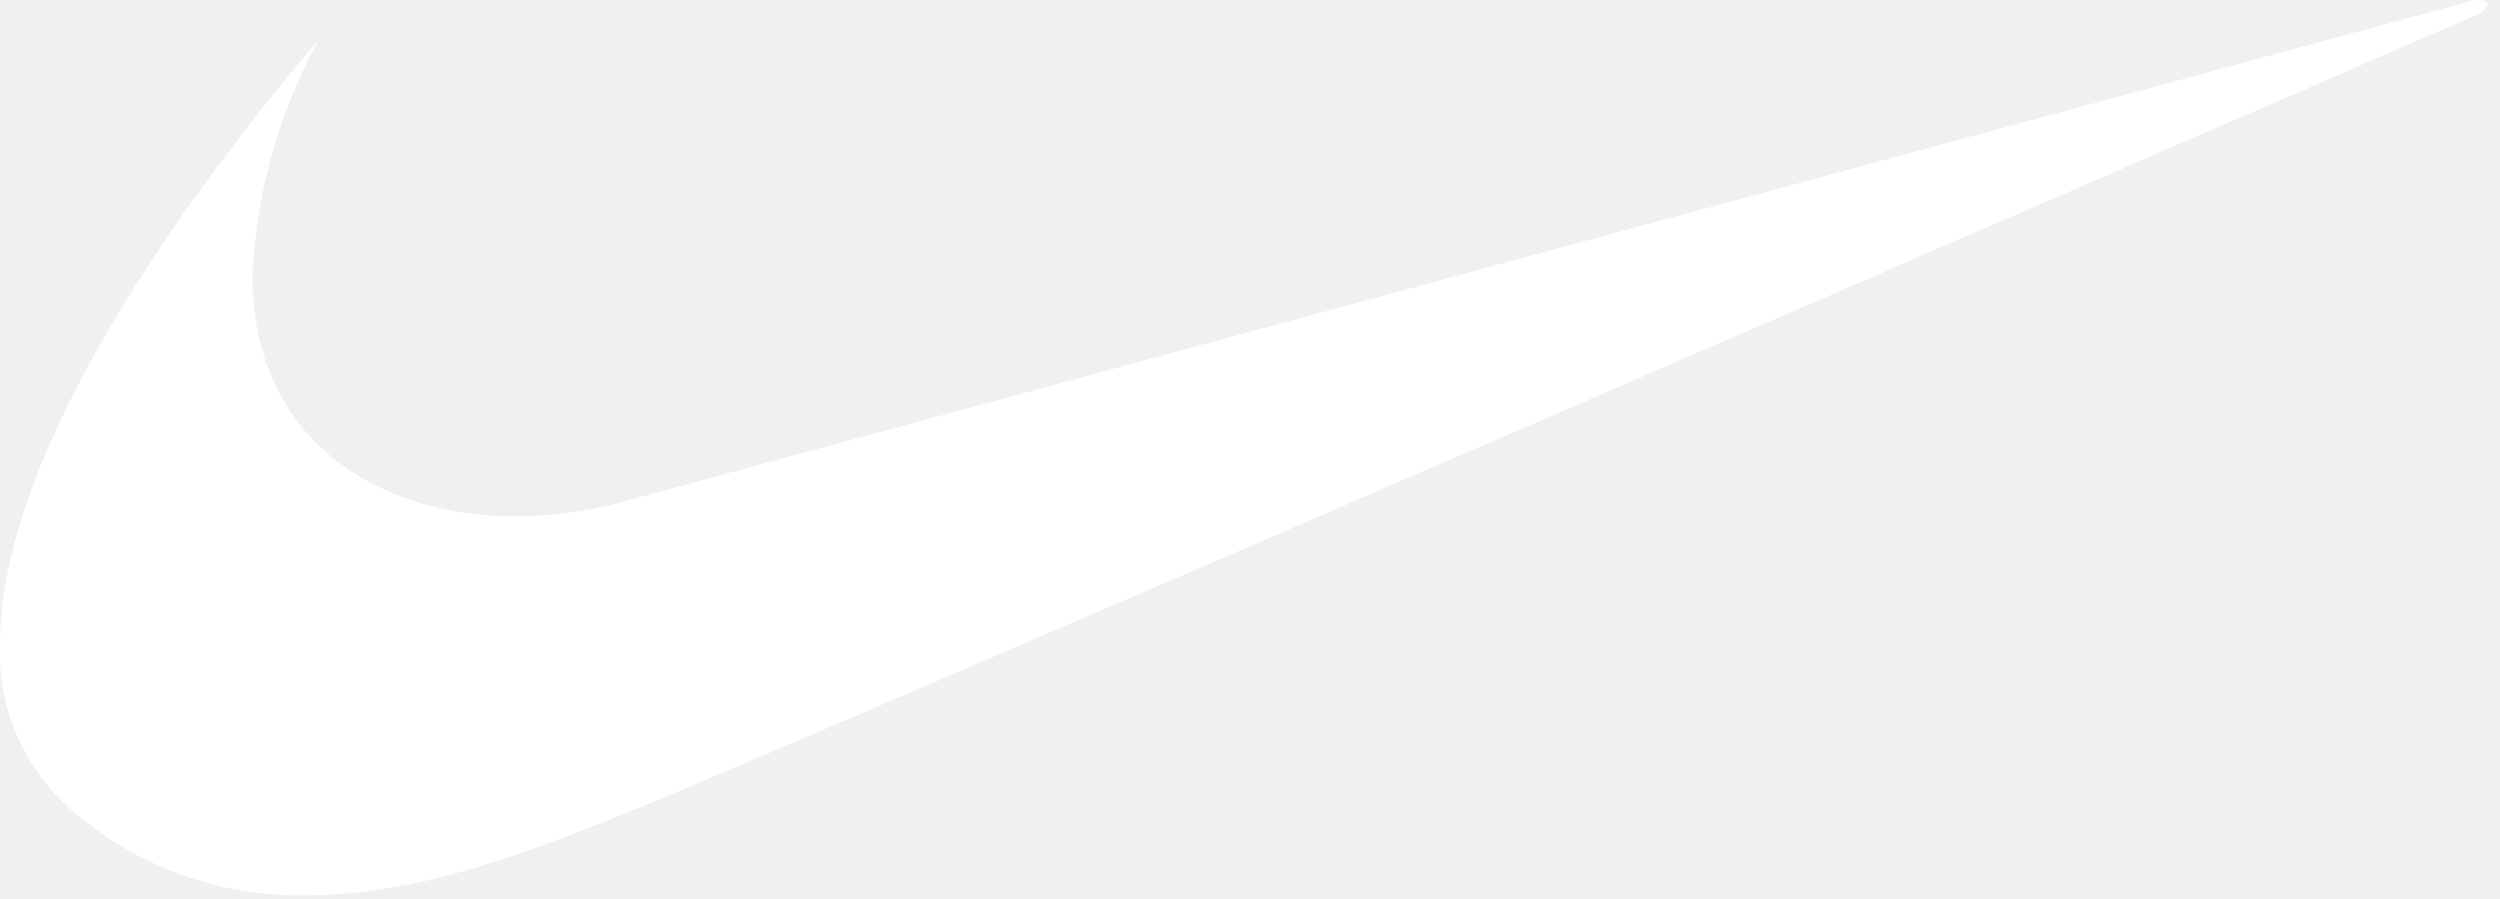
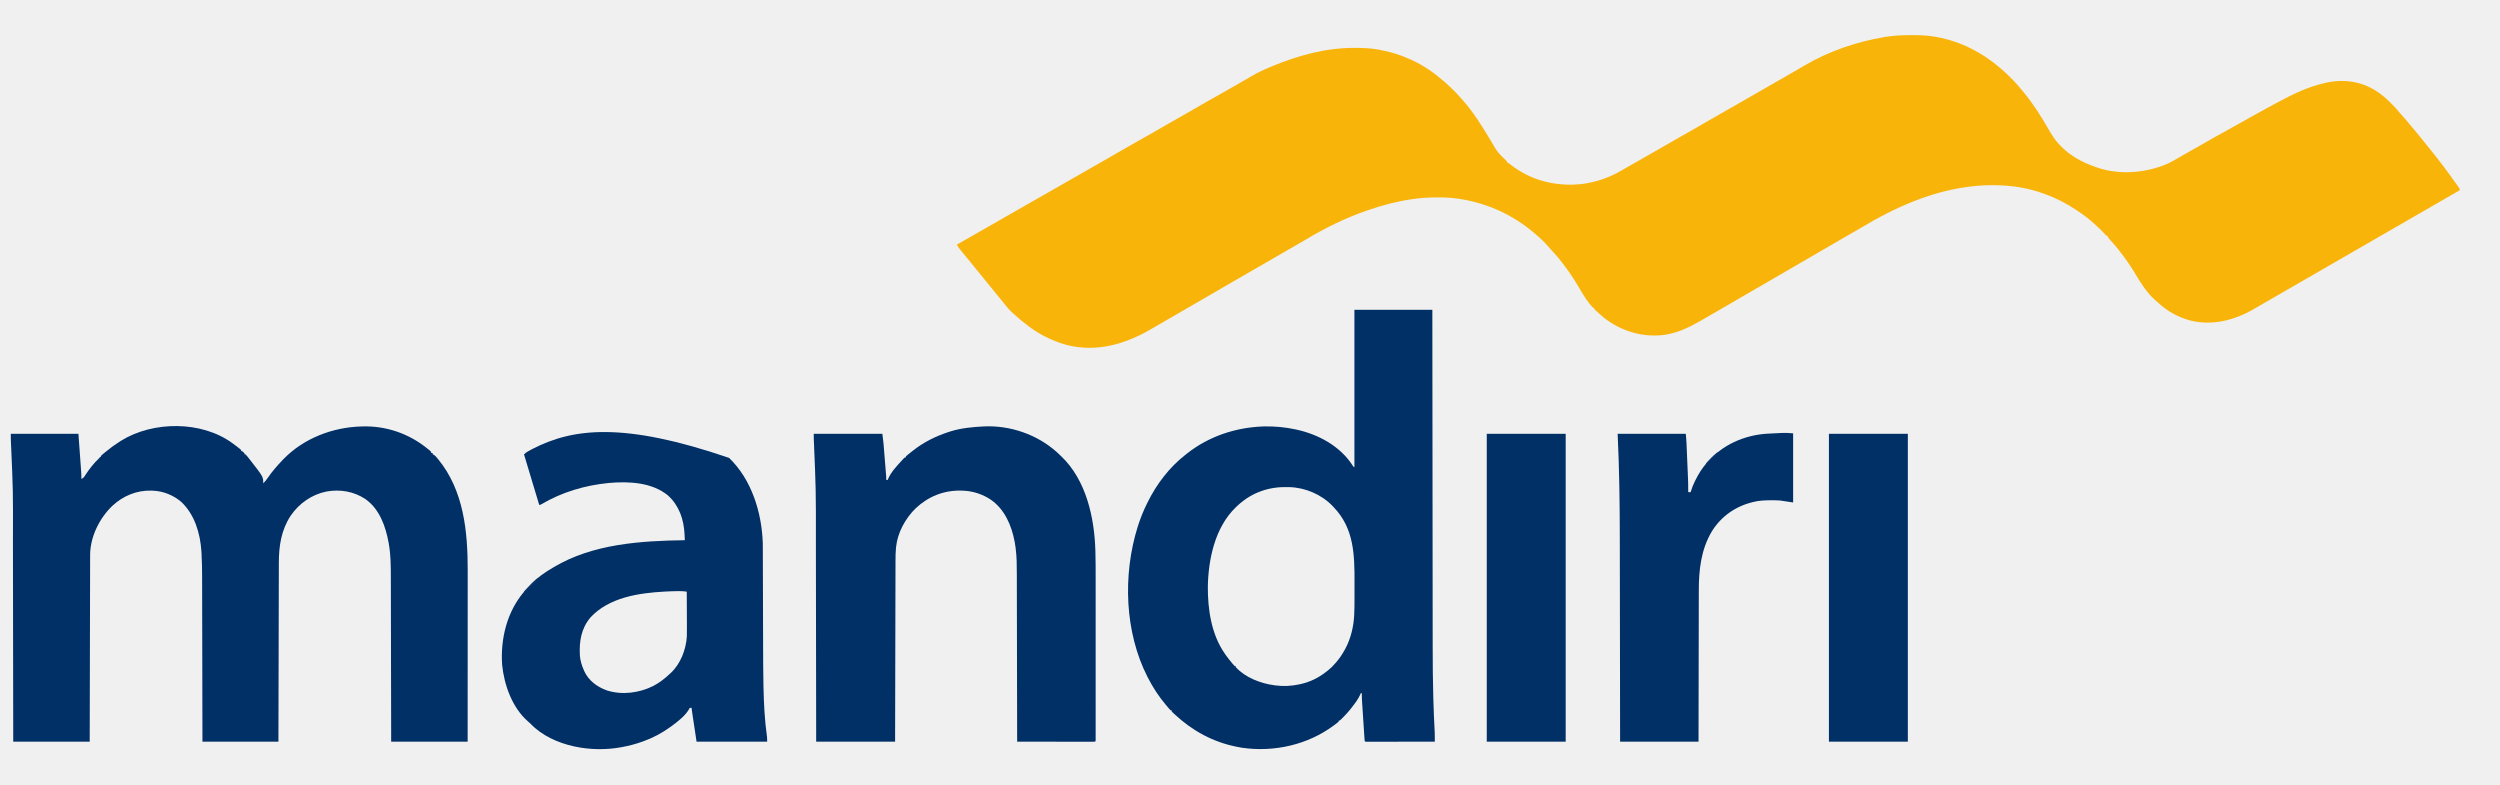
- <svg xmlns="http://www.w3.org/2000/svg" width="89" height="32" viewBox="0 0 89 32" fill="none">
-   <g clip-path="url(#clip0_512_10993)">
-     <path fill-rule="evenodd" clip-rule="evenodd" d="M11.345 1.413C5.582 8.181 0.056 16.573 0.001 22.847C-0.057 23.971 0.142 25.094 0.582 26.13C1.022 27.166 1.692 28.089 2.541 28.829C4.841 30.84 7.806 31.925 10.861 31.874C15.029 31.879 19.167 30.193 22.405 28.901C27.863 26.719 88.189 0.521 88.189 0.521C88.771 0.23 88.662 -0.133 87.934 0.047C87.64 0.121 22.254 17.839 22.254 17.839C21.015 18.189 19.736 18.372 18.449 18.384C13.424 18.414 8.953 15.624 8.989 9.747C9.132 6.826 9.938 3.976 11.345 1.413Z" fill="white" />
-   </g>
-   <defs>
-     <clipPath id="clip0_512_10993">
-       <rect width="88.564" height="31.875" fill="white" />
-     </clipPath>
-   </defs>
+ <svg xmlns="http://www.w3.org/2000/svg" version="1.1" width="5100" height="1600">
+   <path d="M0 0 C1.542 0.003 1.542 0.003 3.114 0.006 C18.515 0.051 33.568 0.493 48.75 3.312 C49.679 3.479 50.609 3.645 51.566 3.816 C100.791 12.869 144.428 35.246 182.109 67.893 C183.24 68.871 184.377 69.844 185.518 70.811 C191.156 75.641 196.439 80.815 201.686 86.063 C203.176 87.551 204.675 89.032 206.174 90.512 C212.484 96.785 218.209 103.339 223.75 110.312 C225.309 112.149 226.871 113.983 228.438 115.812 C247.527 138.738 263.85 164.258 278.664 190.109 C285.988 202.855 293.273 214.878 303.75 225.312 C304.261 225.833 304.771 226.353 305.297 226.889 C325.083 246.855 350.316 260.37 376.75 269.312 C377.813 269.685 377.813 269.685 378.897 270.065 C425.105 286.086 480.904 281.172 525.137 261.148 C532.6 257.458 539.749 253.144 546.935 248.948 C551.601 246.237 556.3 243.588 561 240.938 C561.951 240.4 562.903 239.862 563.883 239.308 C568.887 236.482 573.898 233.669 578.918 230.871 C589.277 225.096 599.591 219.265 609.812 213.25 C618.716 208.016 627.723 203.018 636.823 198.134 C646.574 192.894 656.197 187.439 665.823 181.972 C691.688 167.311 717.707 152.888 743.909 138.837 C745.78 137.833 747.649 136.826 749.517 135.815 C779.539 119.594 811.265 104.637 844.75 97.312 C845.467 97.15 846.183 96.988 846.921 96.821 C868.558 92.1 892.437 92.167 913.75 98.312 C914.844 98.626 914.844 98.626 915.96 98.946 C938.195 105.569 957.147 118.292 973.75 134.312 C974.289 134.831 974.827 135.349 975.382 135.883 C982.203 142.476 988.653 149.15 994.543 156.602 C996.998 159.617 999.601 162.47 1002.25 165.312 C1006.503 169.888 1010.517 174.599 1014.438 179.465 C1016.999 182.619 1019.617 185.718 1022.25 188.812 C1027.156 194.588 1031.968 200.434 1036.75 206.312 C1038.166 208.042 1039.583 209.771 1041 211.5 C1042.584 213.437 1044.167 215.375 1045.75 217.312 C1046.24 217.912 1046.73 218.512 1047.235 219.13 C1054.339 227.827 1061.375 236.57 1068.278 245.427 C1069.866 247.461 1071.46 249.49 1073.055 251.52 C1081.503 262.295 1089.69 273.244 1097.75 284.312 C1098.327 285.103 1098.904 285.893 1099.499 286.707 C1118.75 313.079 1118.75 313.079 1118.75 316.312 C1015.833 375.688 912.917 435.062 748.25 530.062 C747.177 530.682 746.103 531.301 744.998 531.939 C742.839 533.184 740.681 534.429 738.522 535.674 C732.979 538.871 727.438 542.071 721.898 545.273 C716.454 548.421 711.004 551.56 705.553 554.695 C703.118 556.1 700.691 557.516 698.266 558.938 C659.136 581.706 613.944 593.245 569.191 582.246 C544.801 575.721 522.44 563.619 503.973 546.383 C501.969 544.516 499.912 542.756 497.812 541 C480.315 525.641 467.903 505.584 456.043 485.809 C446.296 469.585 435.5 454.149 423.75 439.312 C422.723 437.996 422.723 437.996 421.676 436.652 C416.946 430.64 411.896 424.97 406.75 419.312 C400.75 412.647 400.75 412.647 400.75 410.312 C400.173 410.074 399.595 409.836 399 409.59 C396.281 408.046 394.767 406.262 392.75 403.875 C387.479 397.868 381.693 392.634 375.75 387.312 C374.961 386.574 374.172 385.835 373.359 385.074 C362.734 375.19 350.846 366.32 338.75 358.312 C338.147 357.908 337.543 357.503 336.921 357.086 C316.878 343.721 295.437 332.454 272.75 324.312 C271.848 323.981 270.946 323.649 270.017 323.307 C236.995 311.241 202.37 306.092 167.312 306.062 C166.462 306.061 165.611 306.06 164.734 306.059 C148.572 306.072 132.781 307.159 116.75 309.312 C115.148 309.521 115.148 309.521 113.514 309.734 C38.028 319.841 -35.684 352.562 -100.441 391.634 C-105.592 394.712 -110.798 397.696 -116 400.688 C-117.087 401.313 -118.174 401.939 -119.293 402.584 C-121.504 403.857 -123.715 405.129 -125.927 406.401 C-131.411 409.556 -136.894 412.715 -142.375 415.875 C-143.452 416.496 -144.53 417.117 -145.64 417.757 C-153.846 422.493 -162.031 427.263 -170.211 432.043 C-177.543 436.325 -184.893 440.575 -192.25 444.812 C-204.61 451.933 -216.935 459.114 -229.25 466.312 C-242.658 474.149 -256.082 481.955 -269.539 489.707 C-276.789 493.886 -284.025 498.09 -291.25 502.312 C-300.66 507.812 -310.095 513.267 -319.539 518.707 C-326.79 522.886 -334.025 527.09 -341.25 531.312 C-350.66 536.812 -360.095 542.267 -369.539 547.707 C-376.79 551.886 -384.025 556.09 -391.25 560.312 C-403.89 567.693 -416.541 575.051 -429.25 582.312 C-430.163 582.835 -431.076 583.358 -432.017 583.896 C-454.451 596.679 -477.514 607.548 -503.25 611.312 C-504.142 611.444 -505.034 611.575 -505.953 611.711 C-549.954 616.831 -592.686 603.455 -627.312 576.438 C-633.186 571.652 -638.738 566.506 -644.25 561.312 C-644.86 560.752 -645.469 560.191 -646.098 559.613 C-647.25 558.312 -647.25 558.312 -647.25 556.312 C-647.91 556.312 -648.57 556.312 -649.25 556.312 C-660.84 544.281 -669.788 529.329 -678.112 514.969 C-694.2 487.414 -713.095 461.201 -734.879 437.867 C-736.851 435.742 -738.75 433.585 -740.625 431.375 C-748.135 422.725 -756.486 414.678 -765.25 407.312 C-766.19 406.495 -767.129 405.678 -768.098 404.836 C-815.216 364.026 -873.324 339.019 -935.25 332.312 C-936.116 332.217 -936.983 332.121 -937.875 332.022 C-947.484 331.088 -957.105 331.069 -966.75 331.062 C-967.656 331.062 -968.561 331.061 -969.494 331.06 C-985.269 331.079 -1000.625 332.011 -1016.25 334.312 C-1017.43 334.479 -1018.609 334.645 -1019.825 334.816 C-1049.465 339.065 -1077.945 346.631 -1106.25 356.312 C-1107.812 356.84 -1107.812 356.84 -1109.406 357.377 C-1153.562 372.357 -1196.536 393.617 -1236.409 417.618 C-1241.573 420.698 -1246.788 423.69 -1252 426.688 C-1253.088 427.314 -1254.176 427.94 -1255.297 428.586 C-1257.51 429.859 -1259.723 431.132 -1261.936 432.405 C-1267.377 435.536 -1272.813 438.675 -1278.25 441.812 C-1284.772 445.576 -1291.295 449.339 -1297.82 453.098 C-1308.272 459.12 -1318.713 465.159 -1329.125 471.25 C-1338.395 476.672 -1347.708 482.015 -1357.038 487.332 C-1366.161 492.532 -1375.249 497.791 -1384.312 503.094 C-1391.609 507.361 -1398.925 511.594 -1406.25 515.812 C-1414.598 520.621 -1422.932 525.452 -1431.25 530.312 C-1444.98 538.335 -1458.761 546.271 -1472.541 554.208 C-1484.127 560.882 -1495.706 567.567 -1507.25 574.312 C-1516.608 579.78 -1525.983 585.215 -1535.376 590.621 C-1540.963 593.837 -1546.543 597.063 -1552.109 600.312 C-1604.021 630.579 -1662.851 647.453 -1722.812 632.125 C-1754.753 623.332 -1783.672 608.308 -1809.25 587.312 C-1810.999 585.936 -1812.749 584.561 -1814.5 583.188 C-1818.77 579.764 -1822.84 576.153 -1826.879 572.461 C-1828.988 570.55 -1831.138 568.709 -1833.312 566.875 C-1840.807 560.309 -1846.94 552.543 -1853.023 544.697 C-1856.169 540.648 -1859.413 536.705 -1862.75 532.812 C-1867.019 527.828 -1871.099 522.724 -1875.125 517.543 C-1878.241 513.55 -1881.455 509.659 -1884.75 505.812 C-1889.019 500.828 -1893.099 495.724 -1897.125 490.543 C-1900.241 486.55 -1903.455 482.659 -1906.75 478.812 C-1911.019 473.828 -1915.099 468.724 -1919.125 463.543 C-1922.241 459.55 -1925.456 455.66 -1928.75 451.812 C-1932.696 447.196 -1936.545 442.514 -1940.312 437.75 C-1940.778 437.166 -1941.243 436.582 -1941.723 435.98 C-1943.912 433.192 -1945.731 430.508 -1947.25 427.312 C-1933.953 419.701 -1920.656 412.091 -1907.312 404.562 C-1891.286 395.518 -1875.326 386.362 -1859.391 377.158 C-1847.876 370.512 -1836.33 363.918 -1824.782 357.329 C-1819.519 354.325 -1814.258 351.318 -1808.997 348.311 C-1807.252 347.313 -1805.507 346.316 -1803.761 345.319 C-1798.464 342.293 -1793.167 339.266 -1787.872 336.236 C-1784.894 334.532 -1781.916 332.828 -1778.938 331.125 C-1778.353 330.79 -1777.768 330.456 -1777.165 330.111 C-1769.332 325.633 -1761.485 321.18 -1753.625 316.75 C-1744.319 311.504 -1735.06 306.181 -1725.811 300.834 C-1716.49 295.447 -1707.147 290.098 -1697.794 284.764 C-1693.445 282.283 -1689.098 279.797 -1684.75 277.312 C-1682.991 276.307 -1681.232 275.302 -1679.473 274.297 C-1678.605 273.801 -1677.738 273.306 -1676.844 272.795 C-1669.246 268.453 -1669.246 268.453 -1666.731 267.016 C-1665.024 266.041 -1663.317 265.065 -1661.611 264.089 C-1656.591 261.22 -1651.57 258.355 -1646.547 255.492 C-1644.177 254.141 -1641.807 252.789 -1639.438 251.438 C-1638.843 251.098 -1638.248 250.759 -1637.635 250.409 C-1629.415 245.718 -1621.227 240.975 -1613.062 236.188 C-1603.899 230.818 -1594.663 225.589 -1585.387 220.417 C-1576.261 215.328 -1567.185 210.155 -1558.12 204.957 C-1554.96 203.146 -1551.796 201.34 -1548.633 199.535 C-1537.092 192.949 -1525.563 186.344 -1514.062 179.688 C-1505.622 174.804 -1497.144 169.996 -1488.625 165.25 C-1479.513 160.172 -1470.477 154.977 -1461.478 149.703 C-1453.781 145.195 -1446.057 140.737 -1438.312 136.312 C-1437.726 135.978 -1437.14 135.643 -1436.536 135.298 C-1427.069 129.892 -1417.563 124.559 -1408.044 119.246 C-1401.226 115.434 -1394.447 111.562 -1387.697 107.633 C-1379.399 102.807 -1371.066 98.043 -1362.722 93.297 C-1357.348 90.238 -1351.983 87.169 -1346.668 84.008 C-1333.646 76.301 -1320.234 70.077 -1306.25 64.312 C-1304.612 63.634 -1304.612 63.634 -1302.942 62.942 C-1249.678 41.034 -1193.941 25.775 -1136 26 C-1135.019 26.002 -1134.039 26.004 -1133.028 26.006 C-1117.906 26.053 -1103.165 26.612 -1088.25 29.312 C-1087.27 29.484 -1086.289 29.656 -1085.279 29.833 C-1062.592 33.899 -1041.138 40.591 -1020.25 50.312 C-1019.424 50.692 -1018.599 51.072 -1017.748 51.464 C-993.738 62.619 -972.669 77.561 -952.818 94.94 C-951.452 96.136 -950.08 97.324 -948.707 98.512 C-943.297 103.269 -938.167 108.295 -933.062 113.375 C-932.064 114.366 -932.064 114.366 -931.045 115.378 C-927.178 119.258 -923.487 123.242 -919.909 127.39 C-918.364 129.181 -916.795 130.947 -915.215 132.707 C-892.905 157.772 -875.275 186.595 -858.067 215.286 C-844.513 238.772 -844.513 238.772 -825.25 257.312 C-825.25 257.973 -825.25 258.632 -825.25 259.312 C-824.669 259.581 -824.087 259.849 -823.488 260.125 C-821.213 261.332 -819.427 262.68 -817.438 264.312 C-776.146 296.78 -724.249 309.451 -672.413 303.715 C-642.397 299.897 -615.413 290.396 -589.52 275.02 C-583.724 271.578 -577.876 268.239 -572 264.938 C-563.357 260.073 -554.734 255.174 -546.125 250.25 C-545.528 249.909 -544.932 249.568 -544.317 249.216 C-541.381 247.536 -538.444 245.856 -535.508 244.176 C-532.579 242.501 -529.649 240.828 -526.719 239.156 C-517.36 233.817 -508.017 228.452 -498.688 223.062 C-489.49 217.751 -480.283 212.457 -471.062 207.188 C-470.475 206.852 -469.888 206.516 -469.283 206.171 C-461.37 201.65 -453.441 197.159 -445.5 192.688 C-436.692 187.726 -427.952 182.654 -419.229 177.542 C-411.494 173.017 -403.703 168.597 -395.89 164.205 C-389.011 160.329 -382.185 156.37 -375.375 152.375 C-366.185 146.985 -356.919 141.746 -347.61 136.565 C-339.388 131.977 -331.25 127.257 -323.129 122.492 C-316.372 118.534 -309.577 114.65 -302.75 110.812 C-294.874 106.384 -287.046 101.881 -279.25 97.312 C-270.512 92.192 -261.723 87.171 -252.895 82.207 C-245.974 78.308 -239.104 74.327 -232.25 70.312 C-229.233 68.553 -226.215 66.794 -223.197 65.036 C-221.27 63.909 -219.345 62.777 -217.424 61.64 C-168.481 32.694 -111.647 13.605 -55.688 4 C-54.834 3.853 -53.981 3.705 -53.101 3.553 C-35.471 0.735 -17.828 -0.066 0 0 Z " fill="#F9B40A" transform="translate(3899.25,71.6875)" />
+   <path d="M0 0 C0.561 0.407 1.121 0.813 1.699 1.232 C5.177 3.766 8.603 6.36 12 9 C12.684 9.529 13.369 10.057 14.074 10.602 C15.428 11.68 16.724 12.83 18 14 C18 14.66 18 15.32 18 16 C18.99 16.33 19.98 16.66 21 17 C23.188 18.938 23.188 18.938 25 21 C25 21.66 25 22.32 25 23 C25.66 23 26.32 23 27 23 C30.257 26.443 33.095 30.258 36 34 C36.441 34.562 36.882 35.124 37.336 35.703 C63 68.636 63 68.636 63 82 C66.542 78.637 69.321 75.264 72 71.188 C80.794 58.157 91.154 46.348 102 35 C102.706 34.252 103.413 33.505 104.141 32.734 C145.366 -9.832 204.624 -32.428 263 -34 C263.672 -34.022 264.343 -34.044 265.035 -34.066 C314.439 -35.54 361.032 -19.21 399 12 C399.569 12.449 400.139 12.898 400.725 13.36 C402.187 14.529 403.598 15.76 405 17 C405 17.66 405 18.32 405 19 C406.32 19.66 407.64 20.32 409 21 C409 21.66 409 22.32 409 23 C409.554 23.211 410.109 23.423 410.68 23.641 C413.804 25.471 415.853 27.991 418.125 30.75 C418.844 31.615 418.844 31.615 419.578 32.497 C472.264 96.653 480.21 180.263 480.116 260.134 C480.112 264.83 480.113 269.525 480.114 274.221 C480.114 282.33 480.111 290.438 480.106 298.547 C480.098 310.27 480.095 321.994 480.094 333.717 C480.092 352.744 480.085 371.771 480.075 390.798 C480.066 409.265 480.059 427.733 480.055 446.201 C480.055 447.342 480.054 448.483 480.054 449.658 C480.053 455.383 480.052 461.108 480.05 466.832 C480.04 514.222 480.022 561.611 480 609 C428.52 609 377.04 609 324 609 C323.98 598.008 323.96 587.016 323.94 575.691 C323.875 540.449 323.8 505.207 323.72 469.965 C323.707 464.483 323.695 459.001 323.683 453.519 C323.68 452.428 323.678 451.337 323.675 450.212 C323.636 432.584 323.603 414.957 323.573 397.329 C323.541 379.217 323.503 361.105 323.457 342.993 C323.429 331.833 323.407 320.674 323.393 309.514 C323.382 301.843 323.364 294.171 323.341 286.5 C323.328 282.086 323.317 277.672 323.316 273.258 C323.305 250.717 323.171 228.15 319.25 205.875 C319.082 204.902 318.915 203.929 318.742 202.926 C312.79 169.988 300.217 134.415 271.75 114.375 C248.439 98.569 220.324 93.759 192.7 98.59 C162.511 104.389 136.272 122.771 119 148 C99.742 177.319 94.863 209.434 94.842 244.028 C94.837 245.61 94.832 247.193 94.827 248.776 C94.813 253.09 94.806 257.405 94.799 261.72 C94.791 266.386 94.778 271.051 94.765 275.717 C94.743 283.789 94.725 291.862 94.709 299.934 C94.686 311.605 94.658 323.276 94.629 334.947 C94.581 353.885 94.538 372.823 94.497 391.761 C94.458 410.152 94.416 428.543 94.372 446.933 C94.368 448.635 94.368 448.635 94.364 450.372 C94.35 456.064 94.337 461.756 94.323 467.449 C94.209 514.633 94.103 561.816 94 609 C42.85 609 -8.3 609 -61 609 C-61.02 598.086 -61.04 587.171 -61.06 575.926 C-61.125 540.886 -61.2 505.846 -61.28 470.806 C-61.293 465.351 -61.305 459.896 -61.317 454.441 C-61.321 452.812 -61.321 452.812 -61.325 451.15 C-61.364 433.635 -61.397 416.12 -61.427 398.605 C-61.459 380.594 -61.497 362.582 -61.543 344.571 C-61.57 333.483 -61.593 322.396 -61.607 311.308 C-61.618 303.675 -61.636 296.041 -61.659 288.407 C-61.672 284.023 -61.683 279.638 -61.684 275.253 C-61.692 258.491 -61.895 241.778 -62.875 225.041 C-62.987 223.071 -62.987 223.071 -63.102 221.061 C-65.499 184.189 -76.739 145.683 -104.312 119.75 C-120.381 106.202 -140.88 97.786 -162 97 C-163.007 96.948 -164.014 96.897 -165.051 96.844 C-195.061 96.013 -222.765 107.423 -244.586 127.731 C-270.524 152.392 -289.043 189.196 -290.098 225.368 C-290.142 229.503 -290.156 233.638 -290.158 237.774 C-290.163 239.378 -290.168 240.982 -290.173 242.587 C-290.187 246.979 -290.194 251.371 -290.201 255.763 C-290.209 260.505 -290.222 265.247 -290.235 269.989 C-290.257 278.2 -290.275 286.411 -290.291 294.622 C-290.314 306.494 -290.342 318.366 -290.371 330.237 C-290.419 349.499 -290.462 368.761 -290.503 388.023 C-290.542 406.732 -290.583 425.441 -290.628 444.15 C-290.632 445.881 -290.632 445.881 -290.636 447.646 C-290.65 453.433 -290.663 459.221 -290.677 465.008 C-290.791 513.005 -290.897 561.003 -291 609 C-342.48 609 -393.96 609 -447 609 C-447.03 586.186 -447.03 586.186 -447.06 562.911 C-447.104 530.245 -447.15 497.579 -447.201 464.912 C-447.203 463.84 -447.203 463.84 -447.205 462.745 C-447.229 447.191 -447.255 431.636 -447.28 416.082 C-447.293 408.45 -447.305 400.818 -447.317 393.186 C-447.319 392.426 -447.32 391.667 -447.321 390.885 C-447.361 366.437 -447.394 341.99 -447.425 317.542 C-447.456 292.341 -447.494 267.139 -447.539 241.938 C-447.545 238.348 -447.552 234.758 -447.558 231.168 C-447.559 230.462 -447.561 229.756 -447.562 229.028 C-447.579 219.203 -447.592 209.378 -447.601 199.553 C-447.269 96.838 -447.269 96.838 -451.848 -5.747 C-452.054 -10.16 -452 -14.582 -452 -19 C-406.46 -19 -360.92 -19 -314 -19 C-313.01 -5.305 -312.02 8.39 -311 22.5 C-310.687 26.813 -310.374 31.125 -310.051 35.568 C-309.67 40.864 -309.67 40.864 -309.492 43.349 C-309.368 45.072 -309.243 46.795 -309.117 48.518 C-308.926 51.139 -308.738 53.76 -308.551 56.381 C-308.495 57.139 -308.438 57.897 -308.38 58.678 C-308.044 63.465 -307.952 68.202 -308 73 C-303.441 71.498 -301.585 67.767 -299.125 63.938 C-291.364 52.264 -282.613 40.949 -272.355 31.348 C-270.878 30.022 -270.878 30.022 -270 28 C-269.34 28 -268.68 28 -268 28 C-268 27.34 -268 26.68 -268 26 C-265.58 23.418 -262.725 21.251 -260 19 C-259.469 18.558 -258.938 18.116 -258.391 17.661 C-249.314 10.135 -239.958 3.309 -230 -3 C-229.076 -3.602 -228.151 -4.204 -227.199 -4.824 C-161.687 -45.497 -62.664 -45.793 0 0 Z " fill="#013066" transform="translate(474,904)" />
+   <path d="M0 0 C52.47 0 104.94 0 159 0 C159.02 22.439 159.04 44.878 159.06 67.996 C159.074 82.993 159.087 97.989 159.101 112.986 C159.103 114.415 159.103 114.415 159.104 115.874 C159.134 148.036 159.167 180.198 159.201 212.36 C159.203 213.937 159.203 213.937 159.205 215.547 C159.229 238.417 159.255 261.287 159.28 284.158 C159.293 295.377 159.305 306.597 159.317 317.816 C159.319 318.932 159.32 320.049 159.321 321.199 C159.361 357.225 159.394 393.25 159.425 429.276 C159.456 466.372 159.493 503.468 159.539 540.564 C159.545 545.833 159.552 551.102 159.558 556.371 C159.559 557.407 159.561 558.444 159.562 559.512 C159.582 576.038 159.595 592.564 159.605 609.09 C159.616 625.802 159.634 642.515 159.659 659.227 C159.672 668.242 159.683 677.258 159.684 686.273 C159.691 721.449 159.93 756.595 160.95 791.758 C160.982 792.865 160.982 792.865 161.014 793.995 C161.681 816.872 162.576 839.738 163.848 862.59 C164.022 866.486 164.015 870.376 164.009 874.276 C164.008 875.535 164.007 876.795 164.005 878.093 C164.004 879.052 164.002 880.011 164 881 C145.503 881.023 127.006 881.041 108.508 881.052 C99.92 881.057 91.332 881.064 82.744 881.075 C75.262 881.085 67.779 881.092 60.297 881.094 C56.332 881.095 52.368 881.098 48.404 881.106 C44.676 881.112 40.949 881.115 37.222 881.113 C35.85 881.113 34.478 881.115 33.107 881.119 C31.241 881.124 29.376 881.122 27.511 881.12 C26.465 881.121 25.419 881.122 24.341 881.123 C22 881 22 881 21 880 C20.725 877.211 20.511 874.44 20.336 871.644 C20.277 870.768 20.218 869.891 20.158 868.988 C19.964 866.073 19.777 863.158 19.59 860.242 C19.457 858.22 19.324 856.198 19.191 854.176 C18.911 849.927 18.635 845.679 18.361 841.43 C18.01 835.992 17.654 830.555 17.295 825.118 C17.02 820.937 16.746 816.755 16.474 812.574 C16.344 810.57 16.212 808.566 16.081 806.562 C15.896 803.753 15.715 800.942 15.535 798.132 C15.48 797.308 15.426 796.484 15.37 795.635 C15.081 791.079 14.948 786.565 15 782 C14.34 782 13.68 782 13 782 C12.743 782.7 12.487 783.4 12.223 784.121 C7.912 794.271 0.75 803.385 -6 812 C-6.674 812.88 -7.348 813.761 -8.043 814.668 C-12.663 820.536 -17.683 825.886 -22.938 831.188 C-23.933 832.196 -23.933 832.196 -24.948 833.226 C-25.884 834.156 -25.884 834.156 -26.84 835.105 C-27.401 835.664 -27.961 836.222 -28.539 836.798 C-30 838 -30 838 -32 838 C-32 838.66 -32 839.32 -32 840 C-33.338 841.278 -33.338 841.278 -35.227 842.723 C-36.268 843.523 -36.268 843.523 -37.33 844.34 C-38.466 845.193 -38.466 845.193 -39.625 846.062 C-40.406 846.65 -41.186 847.238 -41.99 847.844 C-94.814 887.257 -163.681 902.854 -228.819 893.478 C-231.557 893.031 -234.277 892.53 -237 892 C-238.033 891.801 -239.065 891.603 -240.129 891.398 C-288.374 881.802 -330.118 859.116 -366 825.812 C-367.052 824.84 -367.052 824.84 -368.125 823.849 C-368.764 823.245 -369.404 822.641 -370.062 822.02 C-370.915 821.217 -370.915 821.217 -371.785 820.398 C-373 819 -373 819 -373 817 C-373.66 817 -374.32 817 -375 817 C-377.582 814.584 -379.741 811.714 -382 809 C-382.93 807.917 -383.859 806.833 -384.789 805.75 C-398.932 789.037 -411.043 770.492 -421 751 C-421.436 750.152 -421.872 749.304 -422.322 748.431 C-468.14 658.483 -473.342 542.076 -441.856 441.718 C-436.618 425.61 -430.624 410.15 -423 395 C-422.521 394.028 -422.041 393.056 -421.547 392.054 C-403.493 355.535 -377.321 321.124 -345 296 C-344.018 295.212 -343.035 294.425 -342.023 293.613 C-297.886 258.503 -243.069 240.118 -187 238 C-185.884 237.957 -184.767 237.915 -183.617 237.871 C-162.319 237.5 -140.81 239.487 -120 244 C-119.071 244.201 -118.141 244.402 -117.184 244.608 C-72.807 254.512 -28.961 278.374 -3.801 317.363 C-2.266 320.07 -2.266 320.07 0 321 C0 215.07 0 109.14 0 0 Z M-240 401 C-240.768 401.728 -241.537 402.457 -242.328 403.207 C-284.324 443.988 -297.891 508.031 -299 564.363 C-299.341 611.194 -291.693 662.923 -264 702 C-263.411 702.86 -262.822 703.72 -262.215 704.605 C-258.287 710.195 -254.034 715.476 -249.625 720.688 C-248.839 721.625 -248.839 721.625 -248.036 722.581 C-246.736 724.095 -245.373 725.553 -244 727 C-243.34 727 -242.68 727 -242 727 C-242 727.66 -242 728.32 -242 729 C-222.376 750.452 -191.113 762.301 -163 766 C-162.313 766.093 -161.627 766.186 -160.92 766.281 C-144.602 768.319 -128.018 767.629 -112 764 C-111.293 763.85 -110.586 763.699 -109.857 763.544 C-90.525 759.332 -72.42 750.32 -57 738 C-55.996 737.227 -54.992 736.453 -53.957 735.656 C-48.306 731.203 -43.542 726.557 -39 721 C-38.23 720.129 -37.461 719.257 -36.668 718.359 C-30.068 710.776 -24.85 702.794 -20 694 C-19.371 692.867 -18.742 691.734 -18.094 690.566 C-7.293 670.079 -1.549 646.035 -0.448 622.977 C-0.406 622.108 -0.364 621.239 -0.321 620.344 C0.139 610.023 0.164 599.705 0.168 589.375 C0.171 587.251 0.175 585.127 0.178 583.003 C0.184 578.579 0.186 574.156 0.185 569.732 C0.185 565.258 0.192 560.785 0.206 556.311 C0.375 499.94 -0.691 446.096 -42 403 C-42.745 402.192 -43.49 401.384 -44.258 400.551 C-66.831 376.823 -100.294 362.583 -132.945 361.699 C-135.338 361.68 -137.732 361.676 -140.125 361.688 C-141.394 361.693 -142.663 361.699 -143.97 361.705 C-180.495 362.173 -213.658 375.702 -240 401 Z " fill="#013066" transform="translate(2763,632)" />
+   <path d="M0 0 C53.444 -2.462 108.628 16.642 148.358 52.354 C150.794 54.58 153.185 56.849 155.574 59.125 C156.352 59.851 157.131 60.577 157.933 61.325 C208.385 109.719 225.259 186.218 227.128 253.512 C227.149 254.242 227.17 254.971 227.192 255.723 C227.677 272.927 227.718 290.128 227.704 307.338 C227.702 311.852 227.706 316.366 227.708 320.88 C227.713 329.662 227.712 338.443 227.709 347.225 C227.707 354.356 227.706 361.488 227.708 368.62 C227.708 370.153 227.708 370.153 227.708 371.717 C227.708 373.794 227.709 375.87 227.709 377.947 C227.712 397.302 227.709 416.656 227.703 436.011 C227.699 452.619 227.7 469.228 227.704 485.837 C227.709 505.182 227.712 524.527 227.708 543.872 C227.708 545.93 227.708 547.989 227.708 550.047 C227.707 551.06 227.707 552.072 227.707 553.116 C227.706 560.256 227.708 567.396 227.71 574.536 C227.713 583.21 227.712 591.884 227.707 600.558 C227.704 604.984 227.703 609.409 227.706 613.835 C227.709 617.878 227.708 621.921 227.702 625.964 C227.701 627.433 227.702 628.902 227.704 630.37 C227.707 632.353 227.704 634.336 227.7 636.319 C227.699 637.424 227.699 638.529 227.699 639.668 C227.574 642.125 227.574 642.125 226.574 643.125 C224.523 643.222 222.47 643.247 220.417 643.246 C219.442 643.247 219.442 643.247 218.447 643.248 C216.253 643.25 214.059 643.244 211.865 643.239 C210.298 643.239 208.731 643.239 207.165 643.239 C202.898 643.24 198.632 643.234 194.366 643.227 C189.912 643.221 185.458 643.22 181.005 643.219 C172.565 643.216 164.125 643.208 155.686 643.198 C146.08 643.186 136.475 643.181 126.869 643.176 C107.104 643.165 87.339 643.148 67.574 643.125 C67.572 642.344 67.571 641.563 67.57 640.758 C67.489 594.387 67.398 548.015 67.294 501.644 C67.281 496.068 67.269 490.492 67.256 484.916 C67.253 483.251 67.253 483.251 67.249 481.553 C67.209 463.613 67.176 445.672 67.146 427.732 C67.115 409.305 67.076 390.878 67.031 372.451 C67.003 361.093 66.981 349.735 66.966 338.377 C66.956 330.574 66.938 322.771 66.915 314.968 C66.901 310.475 66.891 305.982 66.89 301.49 C66.882 283.945 66.828 266.56 64.574 249.125 C64.351 247.387 64.351 247.387 64.123 245.612 C63.767 242.979 63.35 240.368 62.886 237.75 C62.637 236.344 62.637 236.344 62.384 234.908 C56.202 202.038 42.153 169.217 13.878 149.489 C-2.578 138.487 -22.554 131.812 -42.426 131.125 C-43.724 131.074 -45.022 131.022 -46.36 130.969 C-81.778 130.023 -113.831 142.894 -139.527 167.128 C-160.317 187.489 -176.625 216.897 -179.426 246.125 C-179.507 246.914 -179.588 247.703 -179.671 248.516 C-180.478 257.075 -180.579 265.596 -180.584 274.185 C-180.589 275.783 -180.594 277.381 -180.599 278.98 C-180.613 283.342 -180.62 287.705 -180.627 292.067 C-180.635 296.783 -180.649 301.498 -180.662 306.214 C-180.683 314.374 -180.701 322.534 -180.717 330.695 C-180.74 342.493 -180.768 354.291 -180.798 366.089 C-180.845 385.233 -180.888 404.377 -180.929 423.521 C-180.968 442.112 -181.01 460.703 -181.054 479.295 C-181.058 481.015 -181.058 481.015 -181.062 482.77 C-181.076 488.524 -181.09 494.277 -181.103 500.031 C-181.217 547.729 -181.323 595.427 -181.426 643.125 C-234.556 643.125 -287.686 643.125 -342.426 643.125 C-342.456 620.312 -342.456 620.312 -342.486 597.037 C-342.53 564.37 -342.576 531.704 -342.628 499.038 C-342.629 497.965 -342.629 497.965 -342.631 496.871 C-342.656 481.316 -342.681 465.762 -342.706 450.207 C-342.719 442.575 -342.731 434.943 -342.744 427.311 C-342.745 426.552 -342.746 425.793 -342.747 425.01 C-342.787 400.563 -342.821 376.115 -342.851 351.667 C-342.882 326.466 -342.92 301.265 -342.965 276.063 C-342.972 272.473 -342.978 268.883 -342.984 265.294 C-342.986 264.587 -342.987 263.881 -342.988 263.153 C-343.005 253.328 -343.018 243.503 -343.028 233.678 C-342.891 129.95 -342.891 129.95 -347.274 26.335 C-347.451 22.602 -347.426 18.862 -347.426 15.125 C-301.226 15.125 -255.026 15.125 -207.426 15.125 C-205.176 33.128 -205.176 33.128 -204.648 39.671 C-204.59 40.389 -204.531 41.107 -204.47 41.846 C-204.283 44.142 -204.101 46.438 -203.918 48.735 C-203.787 50.362 -203.655 51.988 -203.523 53.615 C-203.251 56.986 -202.98 60.357 -202.712 63.729 C-202.368 68.047 -202.02 72.364 -201.67 76.681 C-201.399 80.023 -201.13 83.365 -200.861 86.708 C-200.733 88.301 -200.605 89.894 -200.476 91.487 C-200.298 93.702 -200.121 95.917 -199.945 98.132 C-199.794 100.019 -199.794 100.019 -199.641 101.943 C-199.48 104.333 -199.426 106.73 -199.426 109.125 C-198.436 109.125 -197.446 109.125 -196.426 109.125 C-196.038 108.056 -196.038 108.056 -195.641 106.965 C-189.746 93.185 -177.934 80.644 -167.864 69.75 C-167.256 69.089 -166.648 68.428 -166.021 67.747 C-165.453 67.143 -164.884 66.538 -164.297 65.915 C-163.791 65.375 -163.285 64.836 -162.764 64.28 C-161.426 63.125 -161.426 63.125 -159.426 63.125 C-159.426 62.465 -159.426 61.805 -159.426 61.125 C-156.458 58.365 -153.237 55.911 -150.051 53.406 C-148.48 52.168 -146.922 50.915 -145.364 49.661 C-123.259 32.17 -98.207 19.716 -71.426 11.125 C-70.608 10.862 -69.79 10.598 -68.947 10.326 C-46.473 3.226 -23.424 1.212 0 0 Z " fill="#013066" transform="translate(2007.426,869.8745)" />
+   <path d="M0 0 C46.001 44.212 66.632 111.205 68.792 173.709 C68.833 176.53 68.846 179.349 68.847 182.17 C68.853 183.771 68.853 183.771 68.86 185.403 C68.873 188.943 68.879 192.484 68.885 196.024 C68.893 198.579 68.901 201.133 68.91 203.688 C68.928 209.179 68.943 214.671 68.956 220.163 C68.974 228.155 68.999 236.148 69.025 244.14 C69.068 257.179 69.107 270.218 69.143 283.257 C69.145 284.036 69.147 284.816 69.15 285.618 C69.161 289.56 69.171 293.501 69.182 297.442 C69.204 305.254 69.226 313.066 69.248 320.877 C69.25 321.645 69.252 322.412 69.254 323.202 C69.291 336.153 69.331 349.104 69.373 362.054 C69.396 369.289 69.418 376.524 69.435 383.758 C69.499 410.702 69.595 437.642 70.158 464.581 C70.178 465.539 70.198 466.497 70.218 467.485 C70.933 501.332 72.593 535.308 77.363 568.855 C77.725 572.191 77.695 575.559 77.695 578.914 C30.175 578.914 -17.345 578.914 -66.305 578.914 C-76.305 512.914 -76.305 512.914 -76.305 509.914 C-77.625 509.914 -78.945 509.914 -80.305 509.914 C-80.556 510.483 -80.807 511.051 -81.066 511.637 C-88.789 525.84 -105.342 538.539 -118.305 547.914 C-118.965 548.392 -119.626 548.87 -120.307 549.362 C-136.896 561.2 -155.068 571.116 -174.305 577.914 C-175.443 578.329 -175.443 578.329 -176.604 578.752 C-190.272 583.705 -204.006 587.312 -218.305 589.914 C-219.172 590.079 -220.039 590.244 -220.932 590.415 C-250.81 595.883 -284.677 595.385 -314.305 588.914 C-315.782 588.601 -315.782 588.601 -317.289 588.281 C-348.865 581.376 -382.198 566.373 -404.715 542.535 C-406.403 540.814 -408.194 539.321 -410.055 537.789 C-442.394 509.616 -458.857 463.432 -462.992 421.852 C-466.443 369.013 -453.274 314.416 -418.59 273.5 C-414.232 268.569 -409.814 263.706 -405.305 258.914 C-404.689 258.255 -404.072 257.597 -403.438 256.918 C-390.807 243.834 -374.945 233.053 -359.305 223.914 C-358.733 223.572 -358.161 223.23 -357.571 222.877 C-278.015 175.374 -180.635 169.254 -90.305 167.914 C-90.437 164.786 -90.579 161.659 -90.723 158.531 C-90.759 157.66 -90.796 156.789 -90.834 155.891 C-92.243 125.881 -101.726 97.606 -124.305 76.914 C-157.198 49.657 -204.748 47.57 -245.288 51.18 C-293.497 55.845 -340.849 69.712 -382.609 94.445 C-385.305 95.914 -385.305 95.914 -387.305 95.914 C-397.535 61.924 -407.765 27.934 -418.305 -7.086 C-413.397 -11.993 -408.245 -14.561 -402.117 -17.711 C-401.518 -18.02 -400.919 -18.328 -400.302 -18.646 C-318.119 -60.828 -214.578 -73.48 0 0 Z M-129.492 272.664 C-130.713 272.728 -130.713 272.728 -131.959 272.794 C-184.627 275.655 -244.994 284.746 -282.68 325.414 C-301.989 348.367 -305.958 374.747 -304.305 403.914 C-303.414 414.136 -300.433 423.54 -296.305 432.914 C-295.998 433.639 -295.691 434.363 -295.375 435.109 C-286.537 454.427 -269.396 466.896 -249.941 474.172 C-218.71 484.271 -183.774 479.807 -154.679 465.309 C-142.155 458.784 -131.59 450.586 -121.305 440.914 C-120.641 440.326 -119.977 439.738 -119.293 439.133 C-99.092 420.448 -87.802 391.28 -86.142 364.263 C-85.903 357.675 -85.959 351.087 -86.012 344.496 C-86.017 342.416 -86.022 340.335 -86.025 338.255 C-86.036 332.848 -86.065 327.441 -86.099 322.035 C-86.13 316.49 -86.143 310.945 -86.158 305.4 C-86.19 294.572 -86.241 283.743 -86.305 272.914 C-91.446 272.136 -96.411 271.765 -101.605 271.805 C-102.778 271.81 -102.778 271.81 -103.973 271.815 C-112.49 271.881 -120.988 272.214 -129.492 272.664 Z " fill="#013066" transform="translate(1487.305,934.0859)" />
+   <path d="M0 0 C0 46.53 0 93.06 0 141 C-8.91 139.68 -17.82 138.36 -27 137 C-33.242 136.687 -39.336 136.456 -45.562 136.562 C-46.324 136.569 -47.086 136.576 -47.871 136.583 C-59.127 136.687 -70.059 137.195 -81 140 C-81.748 140.182 -82.497 140.364 -83.268 140.552 C-117.758 149.047 -147.299 169.653 -165.961 200.211 C-188.132 237.593 -192.474 278.812 -192.433 321.562 C-192.432 325.704 -192.449 329.846 -192.463 333.988 C-192.486 341.134 -192.498 348.279 -192.502 355.425 C-192.509 365.756 -192.532 376.086 -192.559 386.417 C-192.602 403.186 -192.632 419.954 -192.654 436.722 C-192.675 452.994 -192.702 469.265 -192.738 485.537 C-192.74 486.553 -192.742 487.569 -192.744 488.616 C-192.762 496.566 -192.779 504.516 -192.797 512.466 C-192.884 551.31 -192.94 590.155 -193 629 C-245.8 629 -298.6 629 -353 629 C-353.02 613.593 -353.04 598.187 -353.06 582.313 C-353.074 572.012 -353.087 561.711 -353.101 551.411 C-353.103 550.428 -353.103 550.428 -353.104 549.426 C-353.134 527.307 -353.167 505.188 -353.201 483.069 C-353.203 481.983 -353.203 481.983 -353.205 480.875 C-353.229 465.129 -353.255 449.382 -353.28 433.636 C-353.293 425.91 -353.305 418.184 -353.317 410.458 C-353.319 409.689 -353.32 408.92 -353.321 408.128 C-353.361 383.369 -353.394 358.609 -353.425 333.849 C-353.456 308.331 -353.494 282.814 -353.539 257.296 C-353.545 253.663 -353.552 250.03 -353.558 246.397 C-353.559 245.682 -353.561 244.967 -353.562 244.231 C-353.579 234.279 -353.592 224.327 -353.601 214.375 C-353.669 143.103 -354.609 72.213 -358 1 C-312.13 1 -266.26 1 -219 1 C-218.346 7.539 -217.79 13.975 -217.519 20.526 C-217.48 21.42 -217.441 22.315 -217.401 23.236 C-217.273 26.161 -217.15 29.086 -217.027 32.012 C-216.939 34.069 -216.851 36.126 -216.763 38.184 C-216.578 42.486 -216.396 46.789 -216.216 51.092 C-215.985 56.567 -215.75 62.043 -215.513 67.518 C-215.329 71.766 -215.149 76.013 -214.97 80.261 C-214.884 82.278 -214.798 84.295 -214.71 86.311 C-214.224 97.549 -213.868 108.75 -214 120 C-212.35 120 -210.7 120 -209 120 C-208.842 119.407 -208.684 118.814 -208.522 118.204 C-206.614 111.42 -204.008 105.209 -200.938 98.875 C-200.454 97.873 -199.97 96.871 -199.471 95.839 C-193.054 82.779 -185.664 70.92 -176 60 C-175.571 59.51 -175.141 59.021 -174.699 58.517 C-143.91 23.535 -100.896 4.182 -54.642 0.829 C-52.164 0.682 -49.686 0.551 -47.207 0.43 C-46.299 0.384 -45.39 0.339 -44.454 0.292 C-42.542 0.198 -40.63 0.106 -38.719 0.015 C-35.837 -0.124 -32.957 -0.275 -30.076 -0.426 C-28.203 -0.516 -26.33 -0.606 -24.457 -0.695 C-23.617 -0.741 -22.777 -0.787 -21.911 -0.834 C-14.429 -1.166 -7.634 -0.545 0 0 Z " fill="#013066" transform="translate(3658,884)" />
+   <path d="M0 0 C53.13 0 106.26 0 161 0 C161 207.24 161 414.48 161 628 C107.87 628 54.74 628 0 628 C0 420.76 0 213.52 0 0 Z " fill="#013066" transform="translate(3731,885)" />
+   <path d="M0 0 C53.13 0 106.26 0 161 0 C161 207.24 161 414.48 161 628 C107.87 628 54.74 628 0 628 C0 420.76 0 213.52 0 0 Z " fill="#013066" transform="translate(3033,885)" />
+   <path d="M0 0 C0.66 0.33 1.32 0.66 2 1 C-7.57 10.57 -17.14 20.14 -27 30 C-27 26.539 -26.655 26.254 -24.395 23.848 C-23.546 22.938 -23.546 22.938 -22.68 22.01 C-22.064 21.367 -21.448 20.725 -20.812 20.062 C-20.188 19.402 -19.564 18.742 -18.921 18.062 C-12.884 11.745 -6.519 5.815 0 0 Z " fill="#0D376E" transform="translate(1096,1180)" />
+   <path d="M0 0 C0.66 0.33 1.32 0.66 2 1 C-6.25 9.25 -14.5 17.5 -23 26 C-23 22.484 -22.568 22.164 -20.254 19.707 C-19.668 19.08 -19.081 18.453 -18.477 17.807 C-17.845 17.149 -17.213 16.491 -16.562 15.812 C-15.928 15.142 -15.294 14.472 -14.64 13.781 C-9.986 8.909 -5.193 4.3 0 0 Z " fill="#0D3670" transform="translate(3503,923)" />
</svg>
